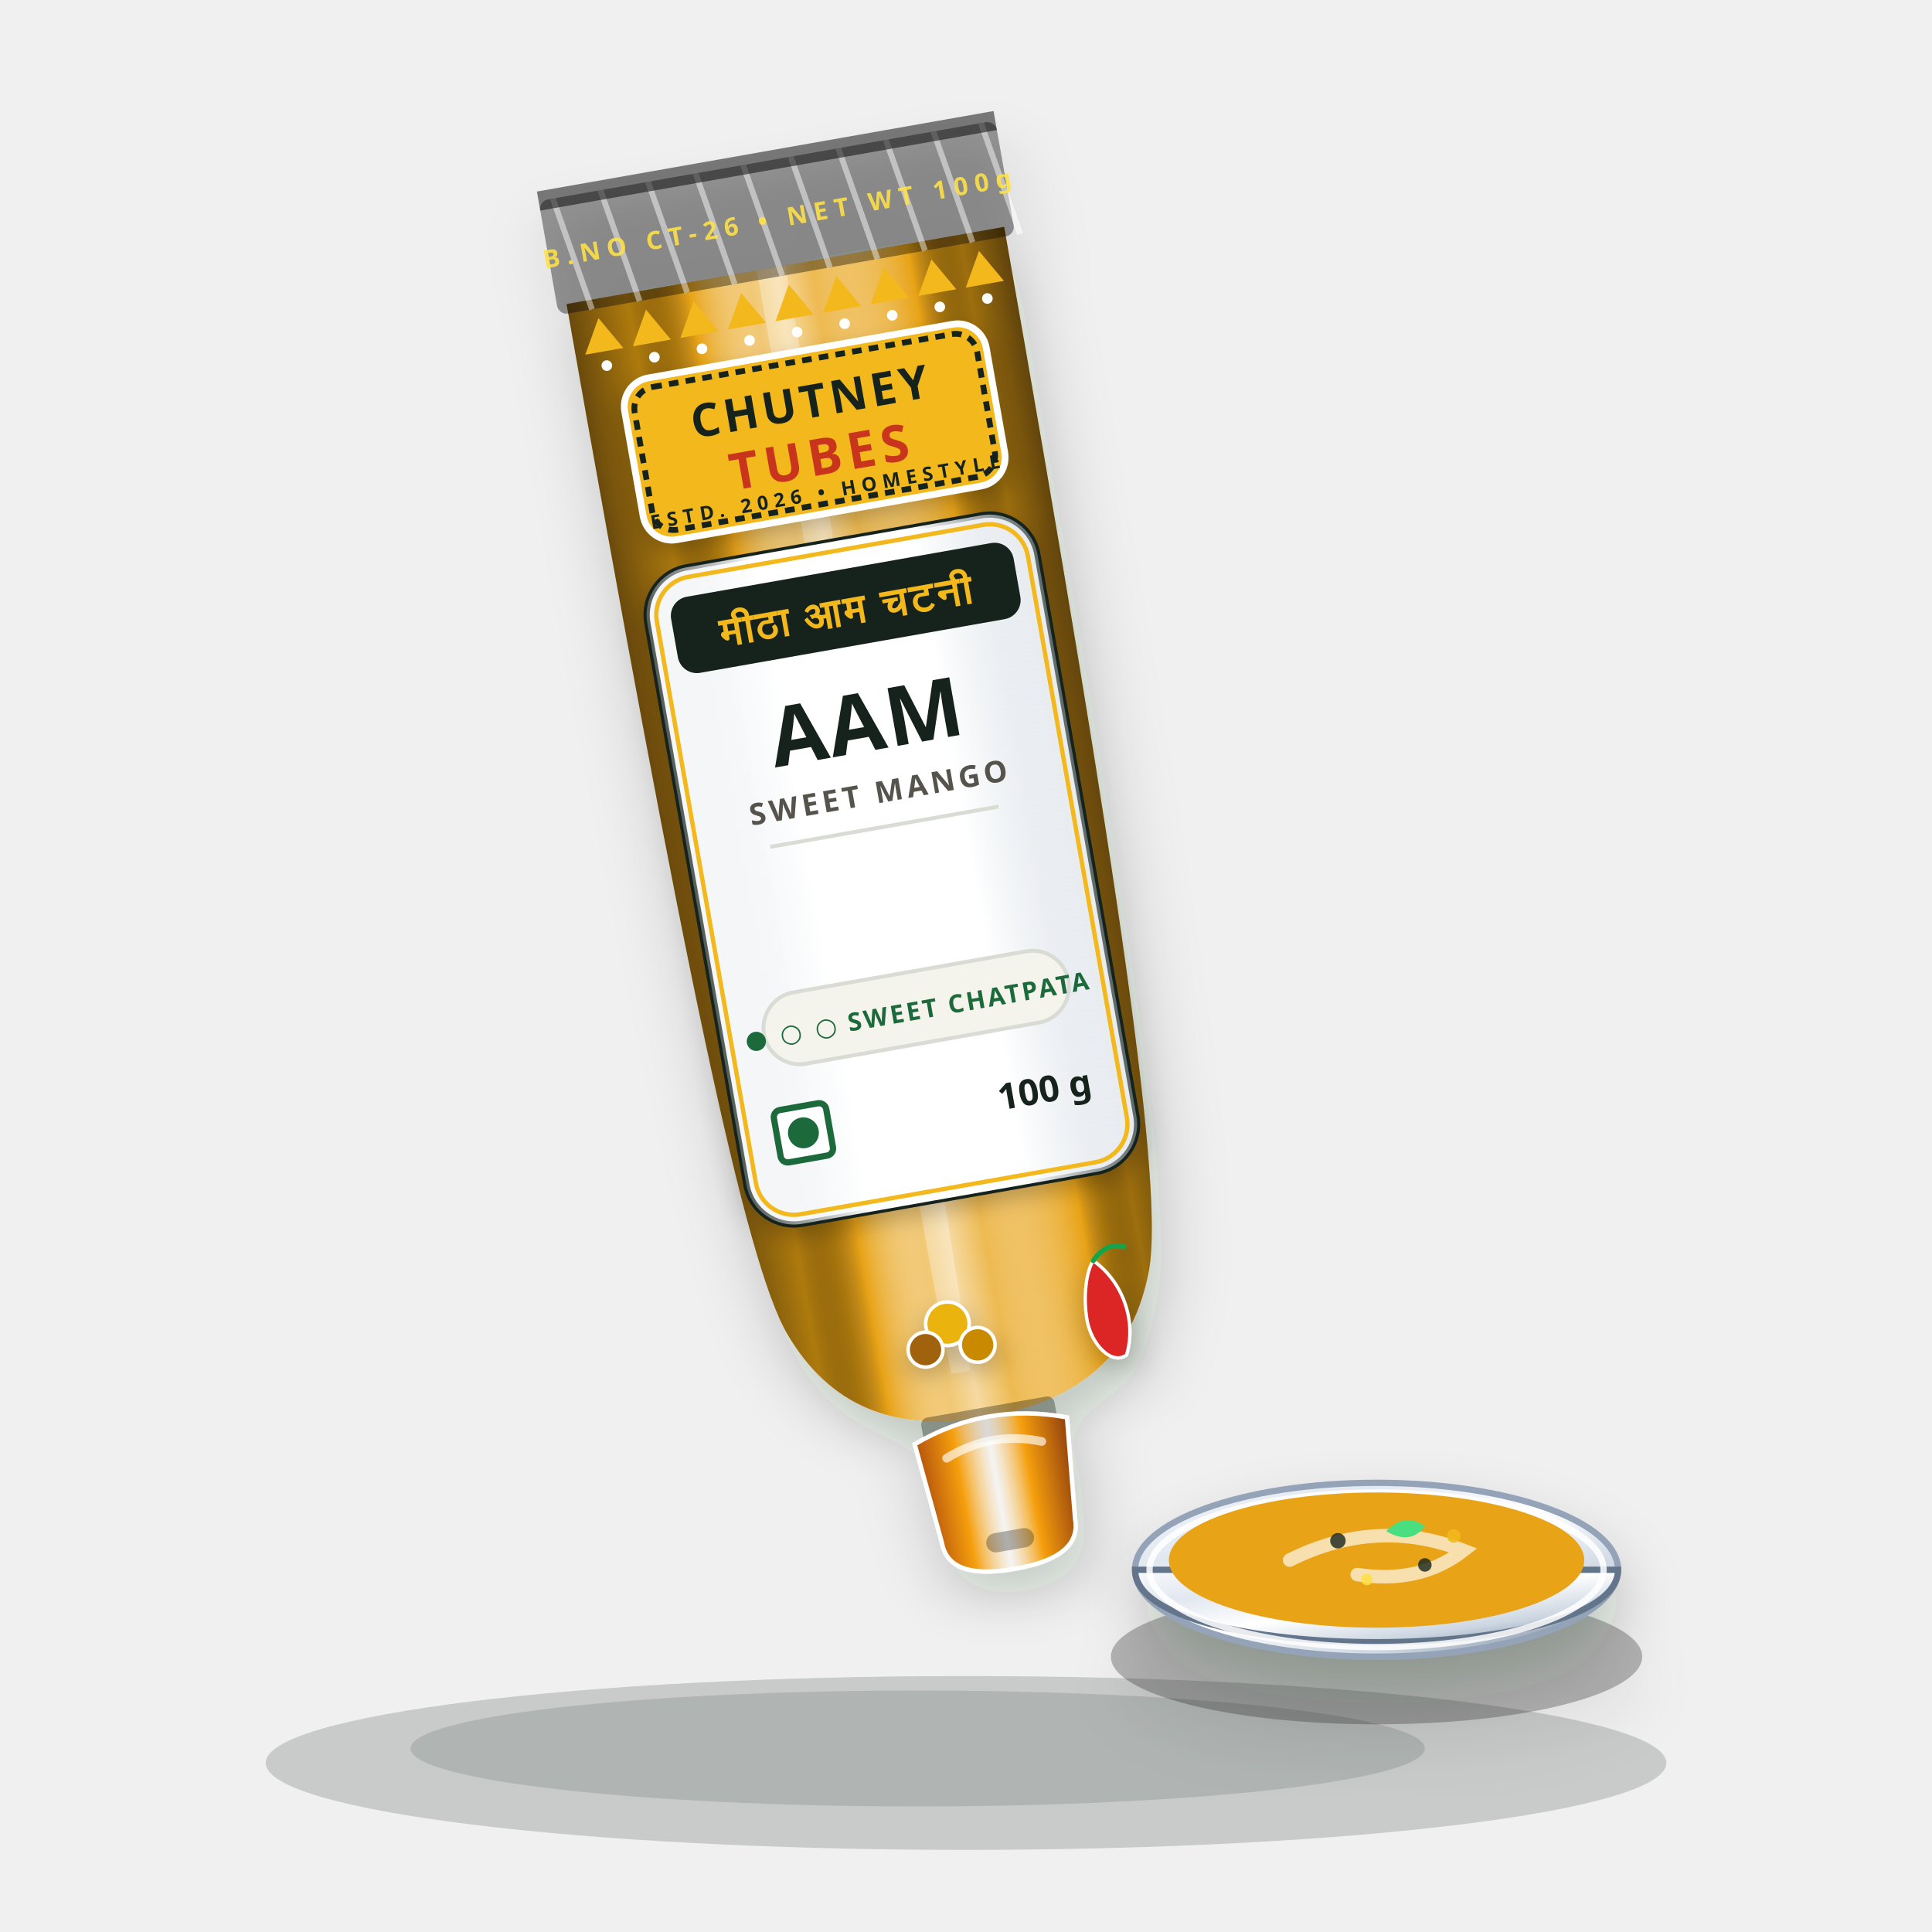
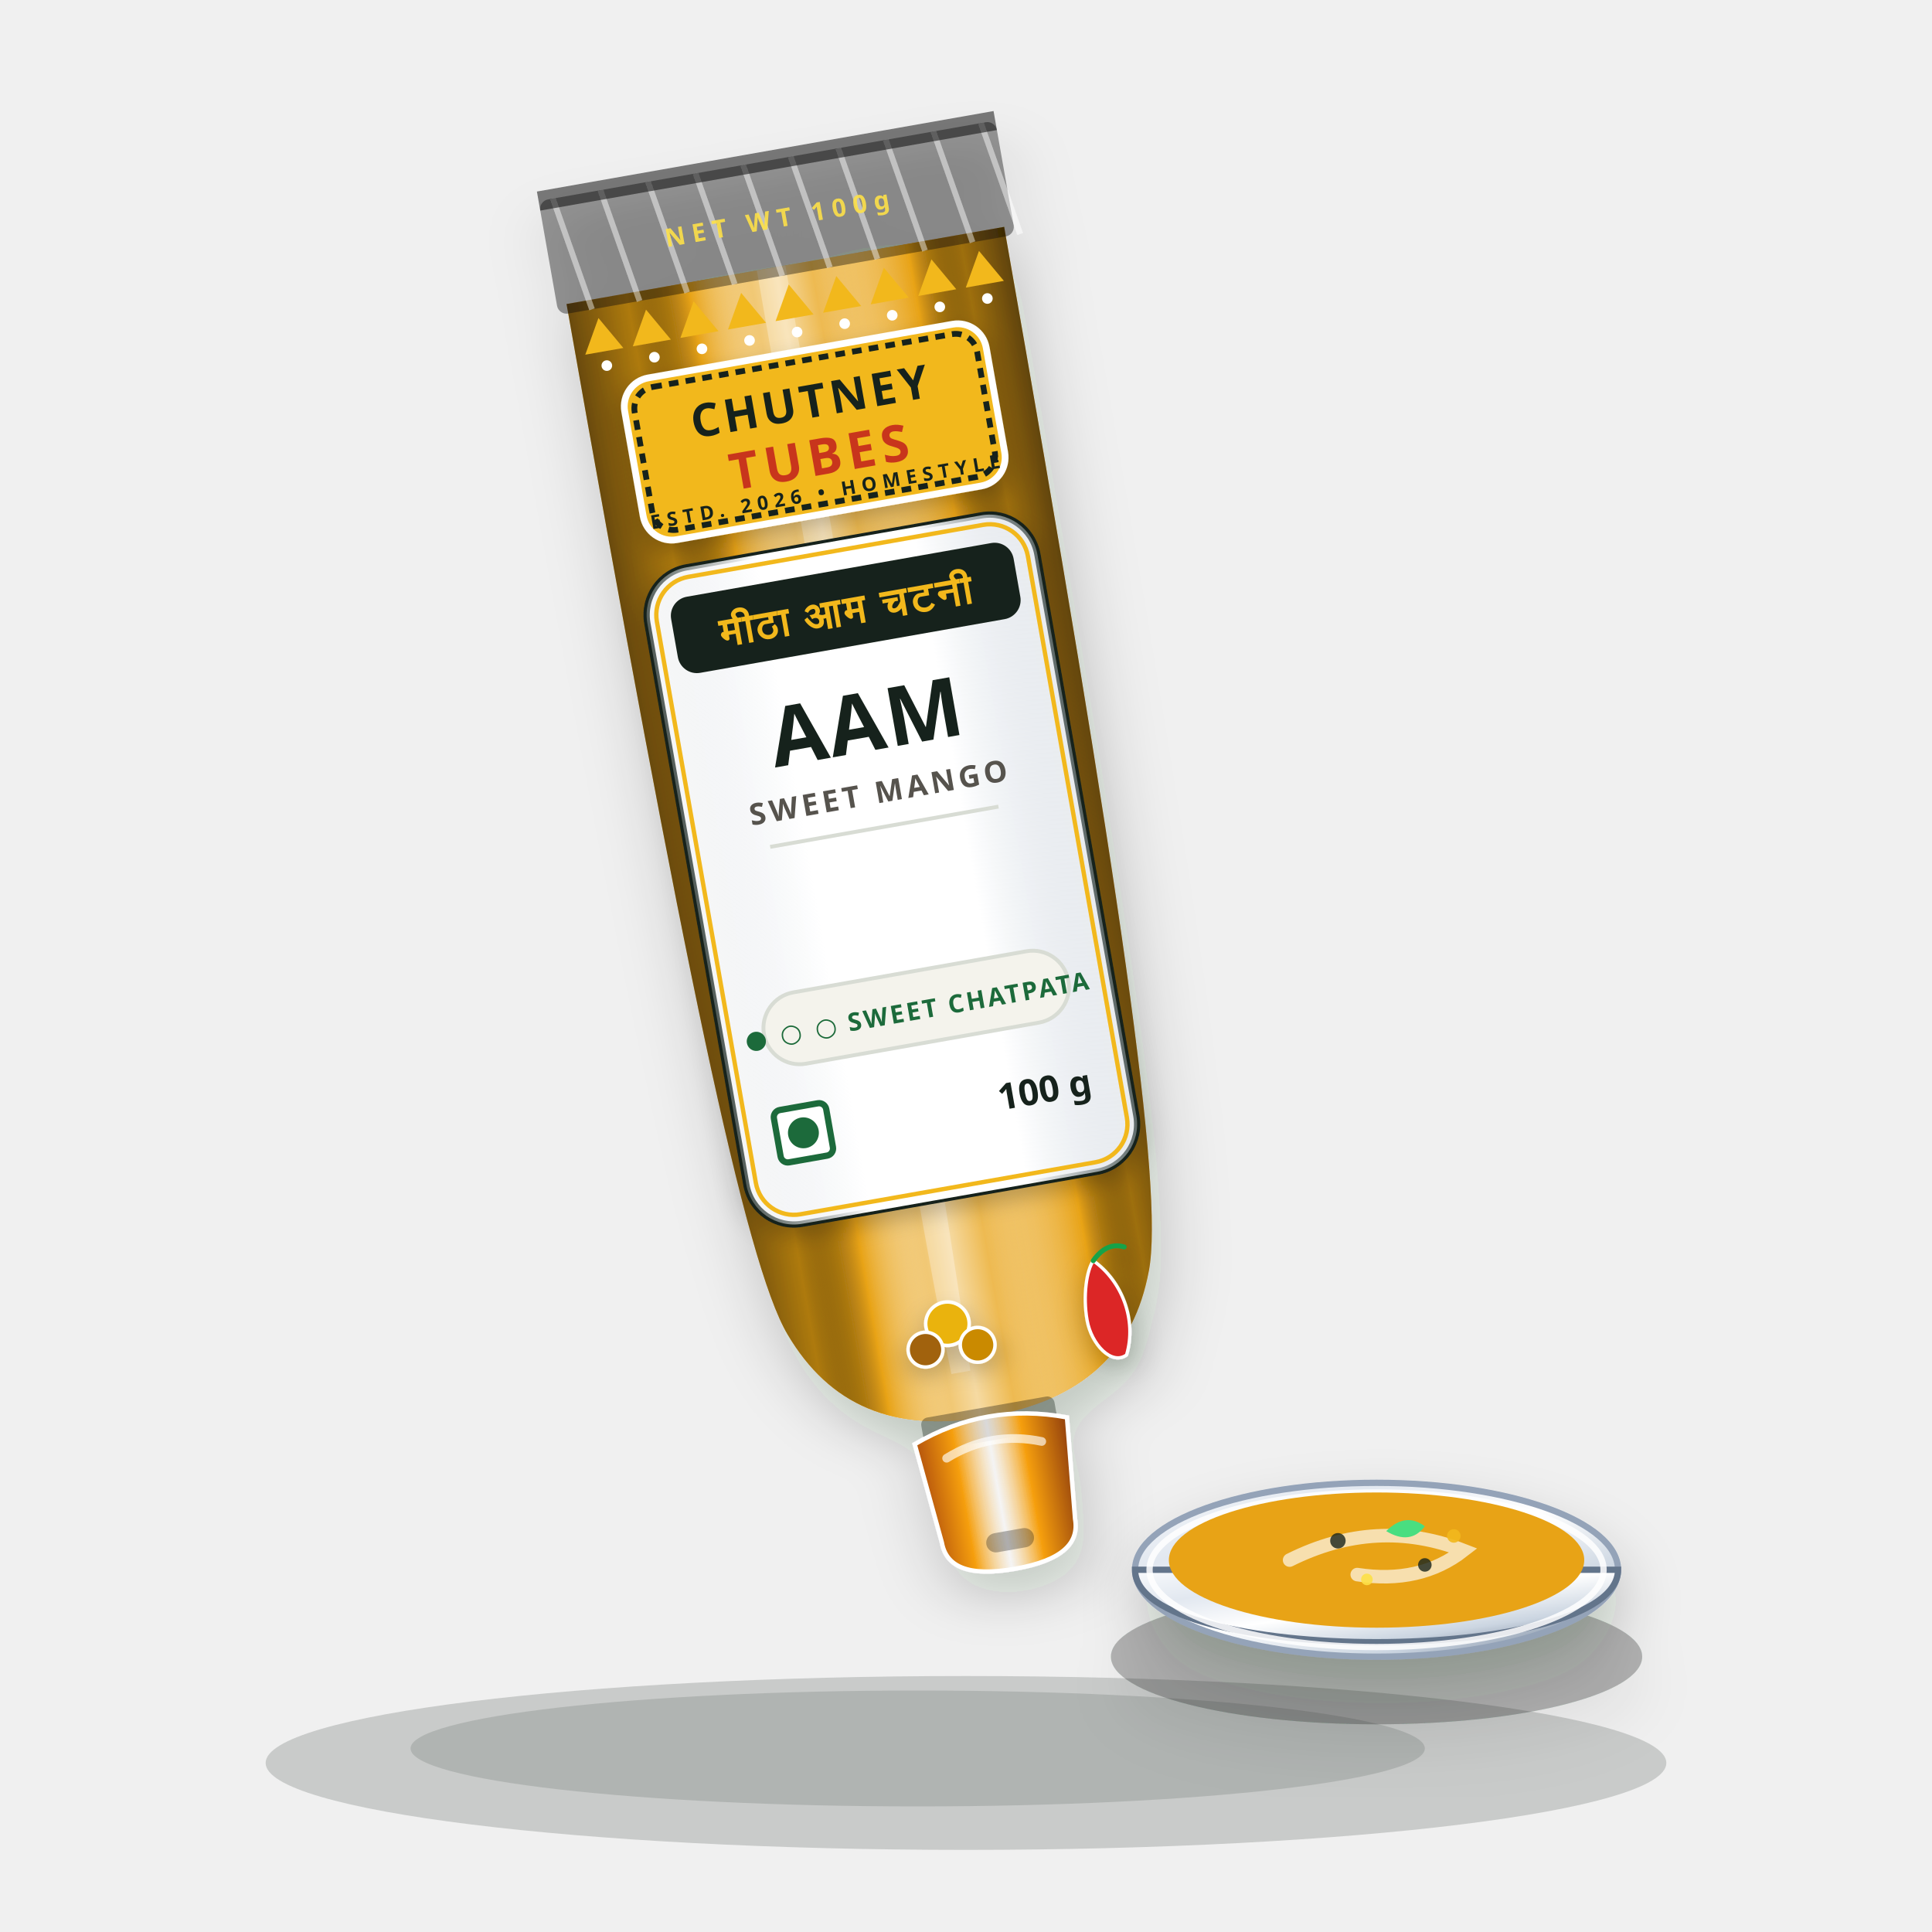
<svg xmlns="http://www.w3.org/2000/svg" viewBox="0 0 400 400" width="100%" height="100%" fill="none" aria-label="Sweet Mango Chutney tube render">
  <defs>
    <linearGradient id="shd_mango" x1="0%" y1="0%" x2="100%" y2="0%">
      <stop offset="0%" stop-color="#000000" stop-opacity="0.55" />
      <stop offset="14%" stop-color="#000000" stop-opacity="0.25" />
      <stop offset="28%" stop-color="#e8a317" />
      <stop offset="42%" stop-color="#ffffff" stop-opacity="0.4" />
      <stop offset="48%" stop-color="#ffffff" stop-opacity="0.6" />
      <stop offset="56%" stop-color="#ffffff" stop-opacity="0.25" />
      <stop offset="78%" stop-color="#e8a317" />
      <stop offset="90%" stop-color="#000000" stop-opacity="0.32" />
      <stop offset="100%" stop-color="#000000" stop-opacity="0.58" />
    </linearGradient>
    <linearGradient id="lblShd_mango" x1="0%" y1="0%" x2="100%" y2="0%">
      <stop offset="0%" stop-color="#e2e8f0" stop-opacity="0.3" />
      <stop offset="30%" stop-color="#ffffff" />
      <stop offset="70%" stop-color="#ffffff" />
      <stop offset="100%" stop-color="#cbd5e1" stop-opacity="0.4" />
    </linearGradient>
    <linearGradient id="capYellow_mango" x1="0%" y1="0%" x2="100%" y2="0%">
      <stop offset="0%" stop-color="#b45309" />
      <stop offset="25%" stop-color="#f59e0b" />
      <stop offset="48%" stop-color="#ffffff" stop-opacity="0.65" />
      <stop offset="70%" stop-color="#f59e0b" />
      <stop offset="100%" stop-color="#92400e" />
    </linearGradient>
    <linearGradient id="capGreen_mango" x1="0%" y1="0%" x2="100%" y2="0%">
      <stop offset="0%" stop-color="#052e16" />
      <stop offset="25%" stop-color="#15803d" />
      <stop offset="48%" stop-color="#ffffff" stop-opacity="0.65" />
      <stop offset="70%" stop-color="#15803d" />
      <stop offset="100%" stop-color="#052e16" />
    </linearGradient>
    <linearGradient id="capRed_mango" x1="0%" y1="0%" x2="100%" y2="0%">
      <stop offset="0%" stop-color="#450a0a" />
      <stop offset="25%" stop-color="#b91c1c" />
      <stop offset="48%" stop-color="#ffffff" stop-opacity="0.65" />
      <stop offset="70%" stop-color="#b91c1c" />
      <stop offset="100%" stop-color="#450a0a" />
    </linearGradient>
    <linearGradient id="stl_mango" x1="0%" y1="0%" x2="100%" y2="100%">
      <stop offset="0%" stop-color="#f8fafc" />
      <stop offset="25%" stop-color="#e2e8f0" />
      <stop offset="50%" stop-color="#ffffff" />
      <stop offset="75%" stop-color="#cbd5e1" />
      <stop offset="100%" stop-color="#64748b" />
    </linearGradient>
    <filter id="flvShd_mango" x="-30%" y="-30%" width="160%" height="160%">
      <feDropShadow dx="2" dy="22" stdDeviation="16" flood-color="#18241b" flood-opacity="0.32" />
      <feDropShadow dx="1" dy="6" stdDeviation="6" flood-color="#18241b" flood-opacity="0.2" />
    </filter>
    <filter id="lblLift_mango" x="-10%" y="-10%" width="120%" height="120%">
      <feDropShadow dx="0" dy="2" stdDeviation="2.5" flood-color="#000000" flood-opacity="0.22" />
    </filter>
  </defs>
  <ellipse cx="200" cy="365" rx="145" ry="18" fill="#18241b" opacity="0.18" />
  <ellipse cx="190" cy="362" rx="105" ry="12" fill="#18241b" opacity="0.14" />
  <g transform="translate(185, 182) rotate(-10) translate(-54, -165)" filter="url(#flvShd_mango)">
    <path d="M 8 36 L 100 36 C 100 175 98 238 92 254 C 86 270 74 278 54 278 C 34 278 22 270 16 254 C 10 238 8 175 8 36 Z" fill="#e8a317" />
    <path d="M 8 36 L 100 36 C 100 175 98 238 92 254 C 86 270 74 278 54 278 C 34 278 22 270 16 254 C 10 238 8 175 8 36 Z" fill="url(#shd_mango)" />
    <path d="M 48 36 L 54 36 C 54 175 53 238 52 268 L 48 268 C 47 238 48 175 48 36 Z" fill="#ffffff" opacity="0.28" />
    <rect x="6" y="14" width="96" height="24" fill="#000000" opacity="0.38" rx="2" />
    <path d="M 9 14 L 13 38 M 19 14 L 23 38 M 29 14 L 33 38 M 39 14 L 43 38 M 49 14 L 53 38 M 59 14 L 63 38 M 69 14 L 73 38 M 79 14 L 83 38 M 89 14 L 93 38 M 99 14 L 103 38" stroke="#ffffff" stroke-width="1.2" opacity="0.45" />
    <rect x="6" y="12" width="96" height="4" fill="#000000" opacity="0.5" />
-     <text x="54" y="28" font-family="Hind, sans-serif" font-size="5.2" font-weight="700" fill="#fde047" text-anchor="middle" letter-spacing="1.4" opacity="0.9">B.NO CT-26 • NET WT 100g</text>
+     <text x="54" y="28" font-family="Hind, sans-serif" font-size="5.2" font-weight="700" fill="#fde047" text-anchor="middle" letter-spacing="1.4" opacity="0.9">NET WT 100g</text>
    <g transform="translate(10, 40)">
      <polygon points="4,0 8,7 0,7" fill="#f2b81d" />
      <polygon points="14,0 18,7 10,7" fill="#f2b81d" />
      <polygon points="24,0 28,7 20,7" fill="#f2b81d" />
      <polygon points="34,0 38,7 30,7" fill="#f2b81d" />
      <polygon points="44,0 48,7 40,7" fill="#f2b81d" />
      <polygon points="54,0 58,7 50,7" fill="#f2b81d" />
      <polygon points="64,0 68,7 60,7" fill="#f2b81d" />
      <polygon points="74,0 78,7 70,7" fill="#f2b81d" />
      <polygon points="84,0 88,7 80,7" fill="#f2b81d" />
      <circle cx="4" cy="10" r="1.1" fill="#ffffff" />
      <circle cx="14" cy="10" r="1.1" fill="#ffffff" />
      <circle cx="24" cy="10" r="1.1" fill="#ffffff" />
      <circle cx="34" cy="10" r="1.1" fill="#ffffff" />
      <circle cx="44" cy="10" r="1.1" fill="#ffffff" />
      <circle cx="54" cy="10" r="1.1" fill="#ffffff" />
      <circle cx="64" cy="10" r="1.1" fill="#ffffff" />
      <circle cx="74" cy="10" r="1.1" fill="#ffffff" />
      <circle cx="84" cy="10" r="1.1" fill="#ffffff" />
    </g>
    <g transform="translate(54, 72)" filter="url(#lblLift_mango)">
      <rect x="-38" y="-18" width="76" height="34" rx="6" fill="#f2b81d" stroke="#ffffff" stroke-width="1.4" />
      <rect x="-36" y="-16" width="72" height="30" rx="4.5" fill="none" stroke="#18241b" stroke-width="1.2" stroke-dasharray="2 1.5" />
      <text x="0" y="-4" font-family="Bricolage Grotesque, sans-serif" font-size="9.5" font-weight="900" fill="#18241b" text-anchor="middle" letter-spacing="0.8">CHUTNEY</text>
      <text x="0" y="8" font-family="Bricolage Grotesque, sans-serif" font-size="10.5" font-weight="900" fill="#c8361f" text-anchor="middle" letter-spacing="1.2">TUBES</text>
      <text x="0" y="13" font-family="Hind, sans-serif" font-size="4" font-weight="800" fill="#18241b" text-anchor="middle" letter-spacing="1.2">ESTD. 2026 • HOMESTYLE</text>
    </g>
    <g transform="translate(13, 94)" filter="url(#lblLift_mango)">
      <rect x="0" y="0" width="82" height="138" rx="10" fill="#fffdfa" stroke="#18241b" stroke-width="1.3" />
      <rect x="0" y="0" width="82" height="138" rx="10" fill="url(#lblShd_mango)" />
      <rect x="2" y="2" width="78" height="134" rx="8" fill="none" stroke="#f2b81d" stroke-width="0.9" />
      <g transform="translate(41, 14)">
        <rect x="-36" y="-8" width="72" height="16" rx="4" fill="#18241b" />
        <text x="0" y="3.5" font-family="Hind, sans-serif" font-size="8.5" font-weight="700" fill="#f2b81d" text-anchor="middle" letter-spacing="0.4">मीठा आम चटनी</text>
      </g>
      <g transform="translate(41, 44)">
        <text x="0" y="0" font-family="Bricolage Grotesque, sans-serif" font-size="17" font-weight="900" fill="#18241b" text-anchor="middle" letter-spacing="0.4">AAM</text>
        <text x="0" y="11" font-family="Hind, sans-serif" font-size="6.2" font-weight="700" fill="#57534e" text-anchor="middle" letter-spacing="0.8">SWEET MANGO</text>
        <line x1="-24" y1="16" x2="24" y2="16" stroke="#d8dcd4" stroke-width="0.8" />
      </g>
      <g transform="translate(0, 0)">
        <g transform="translate(36, 160) scale(0.9)">
          <circle cx="0" cy="4" r="5" fill="#eab308" stroke="#ffffff" stroke-width="0.8" />
          <circle cx="6" cy="10" r="4" fill="#ca8a04" stroke="#ffffff" stroke-width="0.8" />
          <circle cx="-6" cy="9" r="4" fill="#a16207" stroke="#ffffff" stroke-width="0.8" />
        </g>
        <g transform="translate(68, 156) scale(0.85)">
          <path d="M 0 0 C 6 6 8 16 4 24 C 0 26 -4 20 -4 14 C -4 8 -2 2 0 0 Z" fill="#dc2626" stroke="#ffffff" stroke-width="0.8" />
          <path d="M 0 0 Q 4 -4 8 -2" stroke="#16a34a" stroke-width="1.2" fill="none" stroke-linecap="round" />
        </g>
      </g>
      <g transform="translate(41, 98)">
        <rect x="-32" y="-7.5" width="64" height="15" rx="7.5" fill="#f4f3ec" stroke="#d8dcd4" stroke-width="0.8" />
        <text x="0" y="2.5" font-family="Hind, sans-serif" font-size="5.2" font-weight="800" fill="#1d6b3a" text-anchor="middle" letter-spacing="0.5">● ○ ○ SWEET CHATPATA</text>
      </g>
      <g transform="translate(8, 114)">
        <rect x="0" y="0" width="11" height="11" fill="#ffffff" stroke="#1d6b3a" stroke-width="1.3" rx="1.5" />
        <circle cx="5.5" cy="5.5" r="3.2" fill="#1d6b3a" />
      </g>
      <g transform="translate(74, 122)">
        <text x="0" y="0" font-family="Hind, sans-serif" font-size="7.5" font-weight="800" fill="#18241b" text-anchor="end">100 g</text>
      </g>
    </g>
    <g transform="translate(36, 276)">
      <rect x="4" y="0" width="28" height="7" fill="#000000" opacity="0.32" rx="1.5" />
      <path d="M 2 5 Q 18 -1 34 5 L 32 26 C 32 31 28 34 18 34 C 8 34 4 31 4 26 Z" fill="url(#capYellow_mango)" stroke="#ffffff" stroke-width="0.9" />
      <path d="M 8 9 Q 18 5 28 9" stroke="#ffffff" stroke-width="1.8" stroke-linecap="round" fill="none" opacity="0.65" />
      <rect x="13" y="26" width="10" height="4" rx="2" fill="#000000" opacity="0.28" />
    </g>
  </g>
  <g transform="translate(285, 305)" filter="url(#flvShd_mango)">
    <ellipse cx="0" cy="38" rx="55" ry="14" fill="#18241b" opacity="0.3" />
    <ellipse cx="0" cy="20" rx="50" ry="18" fill="url(#stl_mango)" stroke="#94a3b8" stroke-width="1.3" />
    <path d="M -50 20 C -50 40 50 40 50 20 Z" fill="url(#stl_mango)" stroke="#64748b" stroke-width="1.3" />
    <ellipse cx="0" cy="20" rx="47" ry="16" fill="none" stroke="#ffffff" stroke-width="1.3" opacity="0.85" />
    <ellipse cx="0" cy="18" rx="43" ry="14" fill="#e8a317" />
    <path d="M -18 18 Q 0 9 18 16 Q 9 23 -4 21" stroke="#ffffff" stroke-width="2.8" stroke-linecap="round" fill="none" opacity="0.65" />
    <circle cx="-8" cy="14" r="1.6" fill="#18241b" opacity="0.8" />
    <circle cx="10" cy="19" r="1.4" fill="#18241b" opacity="0.8" />
    <circle cx="16" cy="13" r="1.4" fill="#f2b81d" opacity="0.9" />
    <circle cx="-2" cy="22" r="1.2" fill="#fde047" opacity="0.9" />
    <path d="M 2 12 Q 6 8 10 11 Q 7 15 2 12 Z" fill="#4ade80" />
  </g>
</svg>
